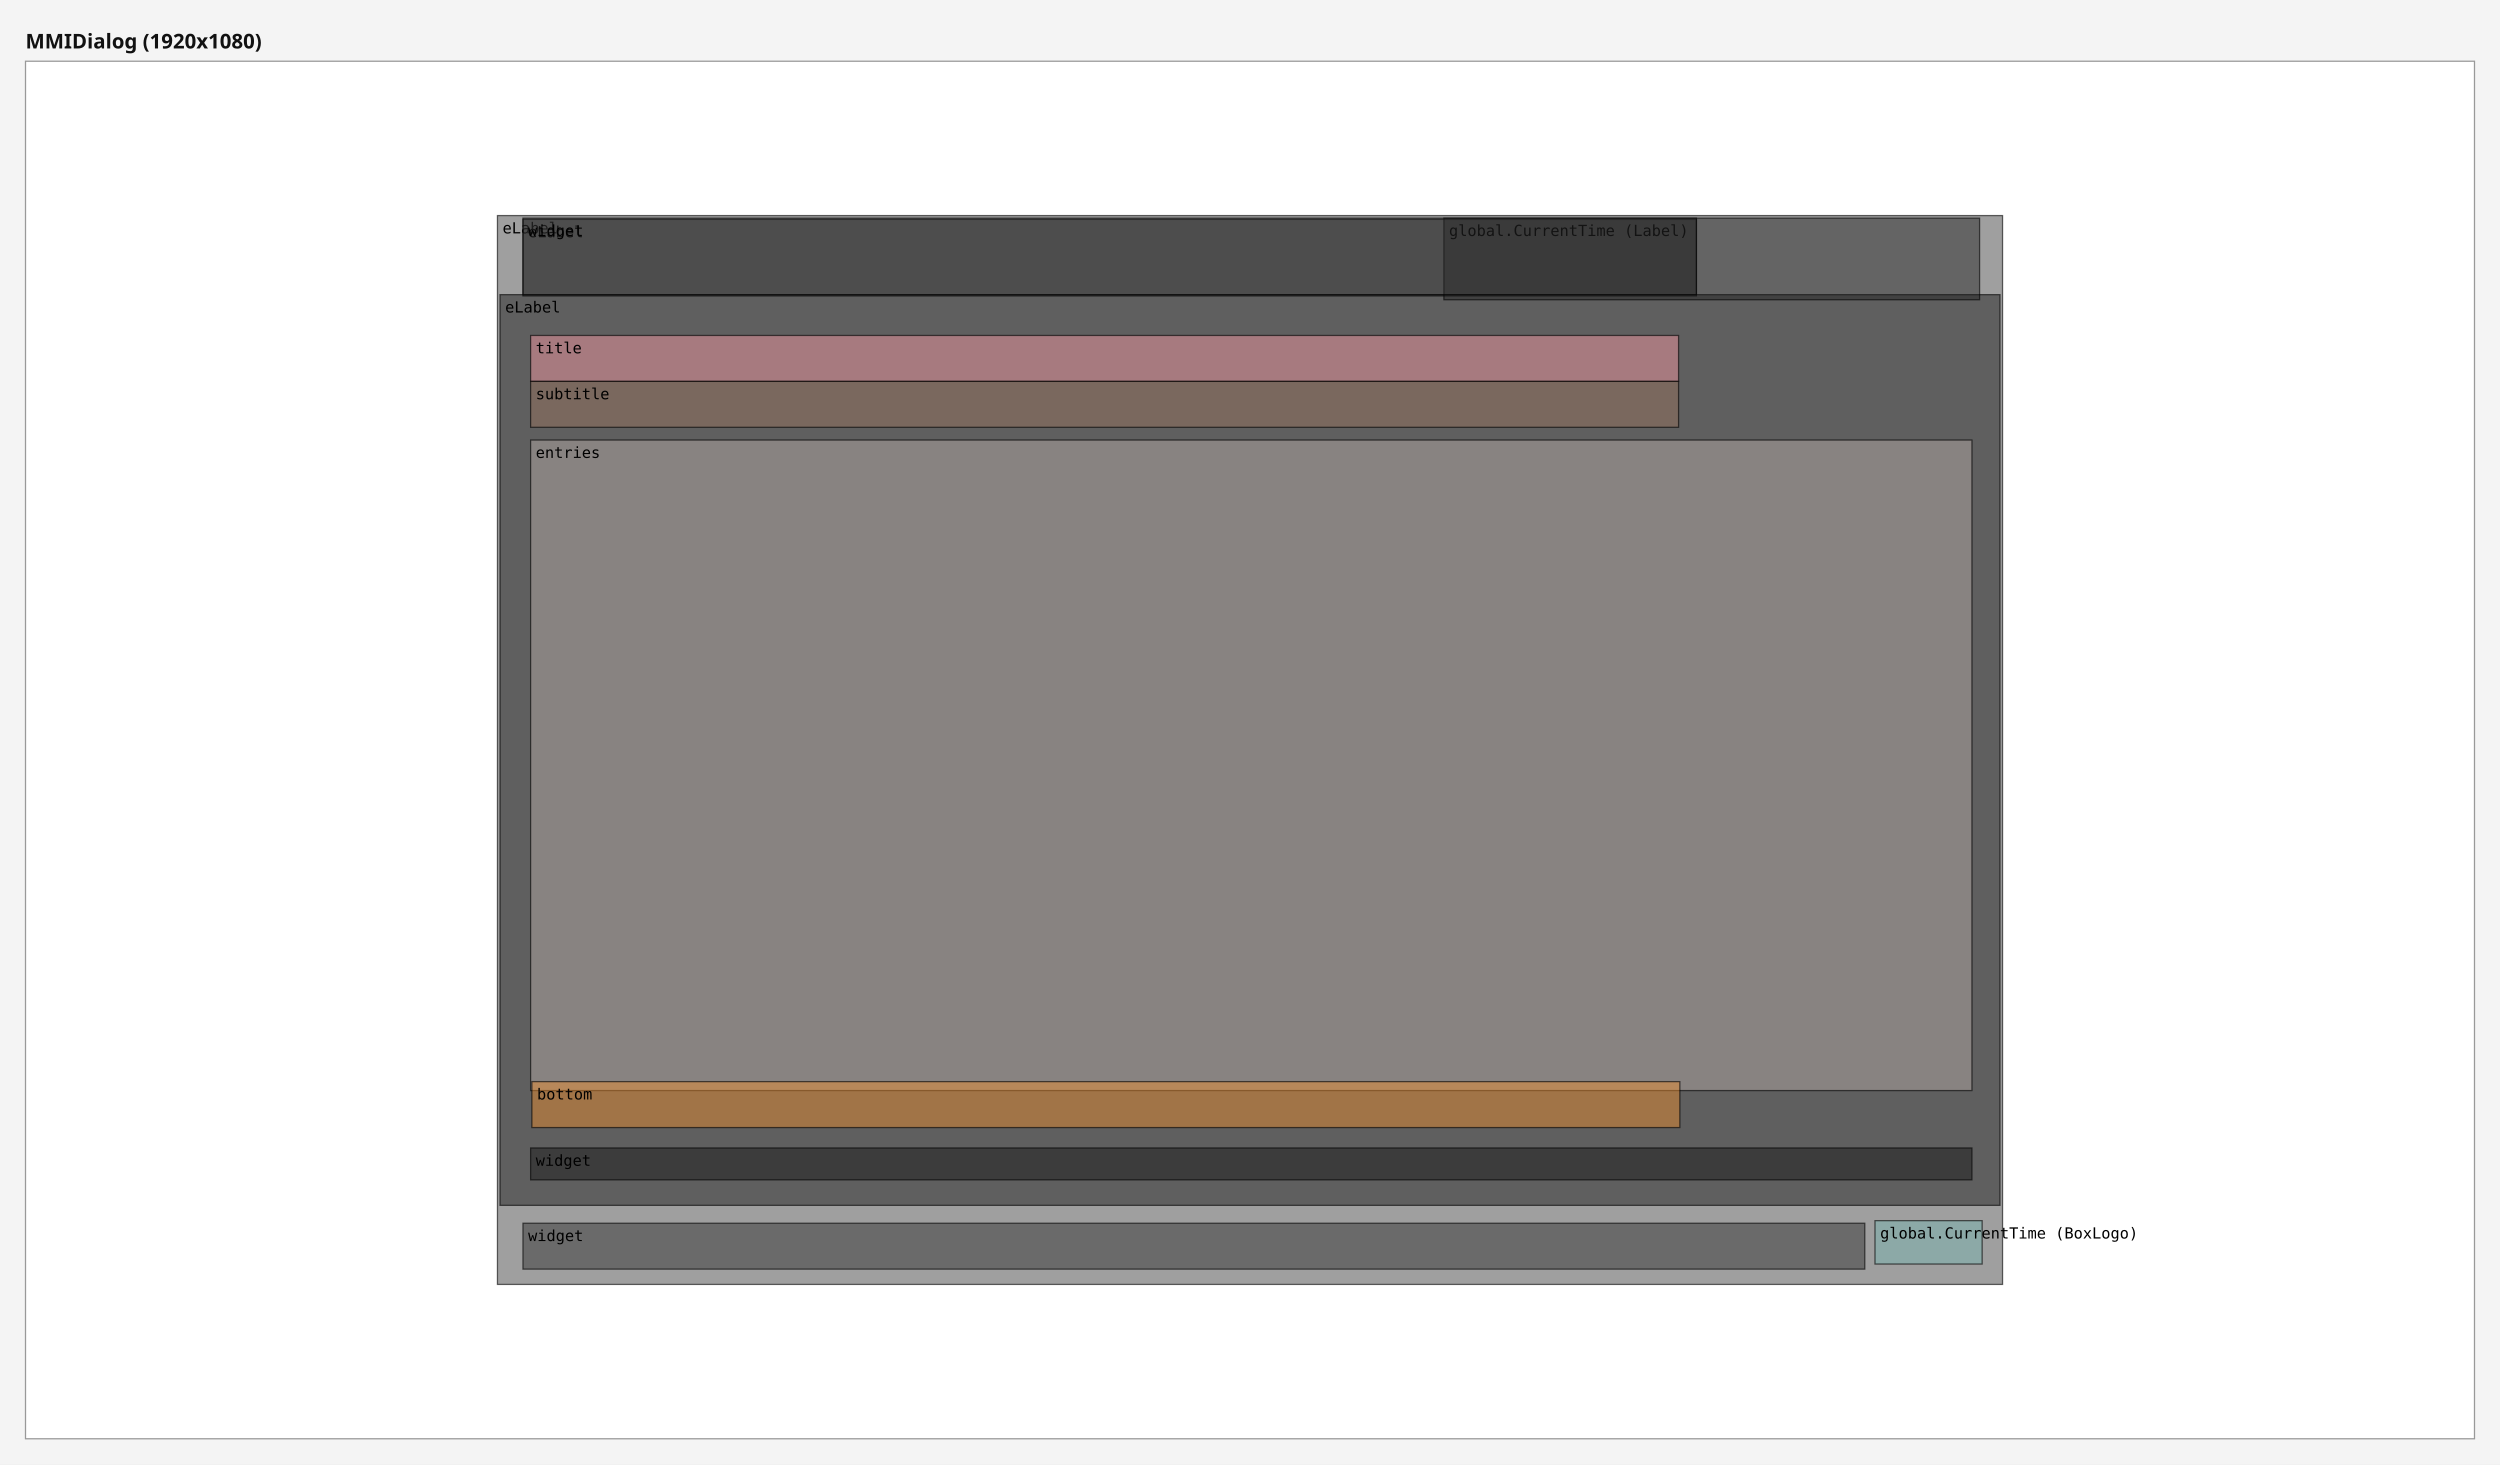
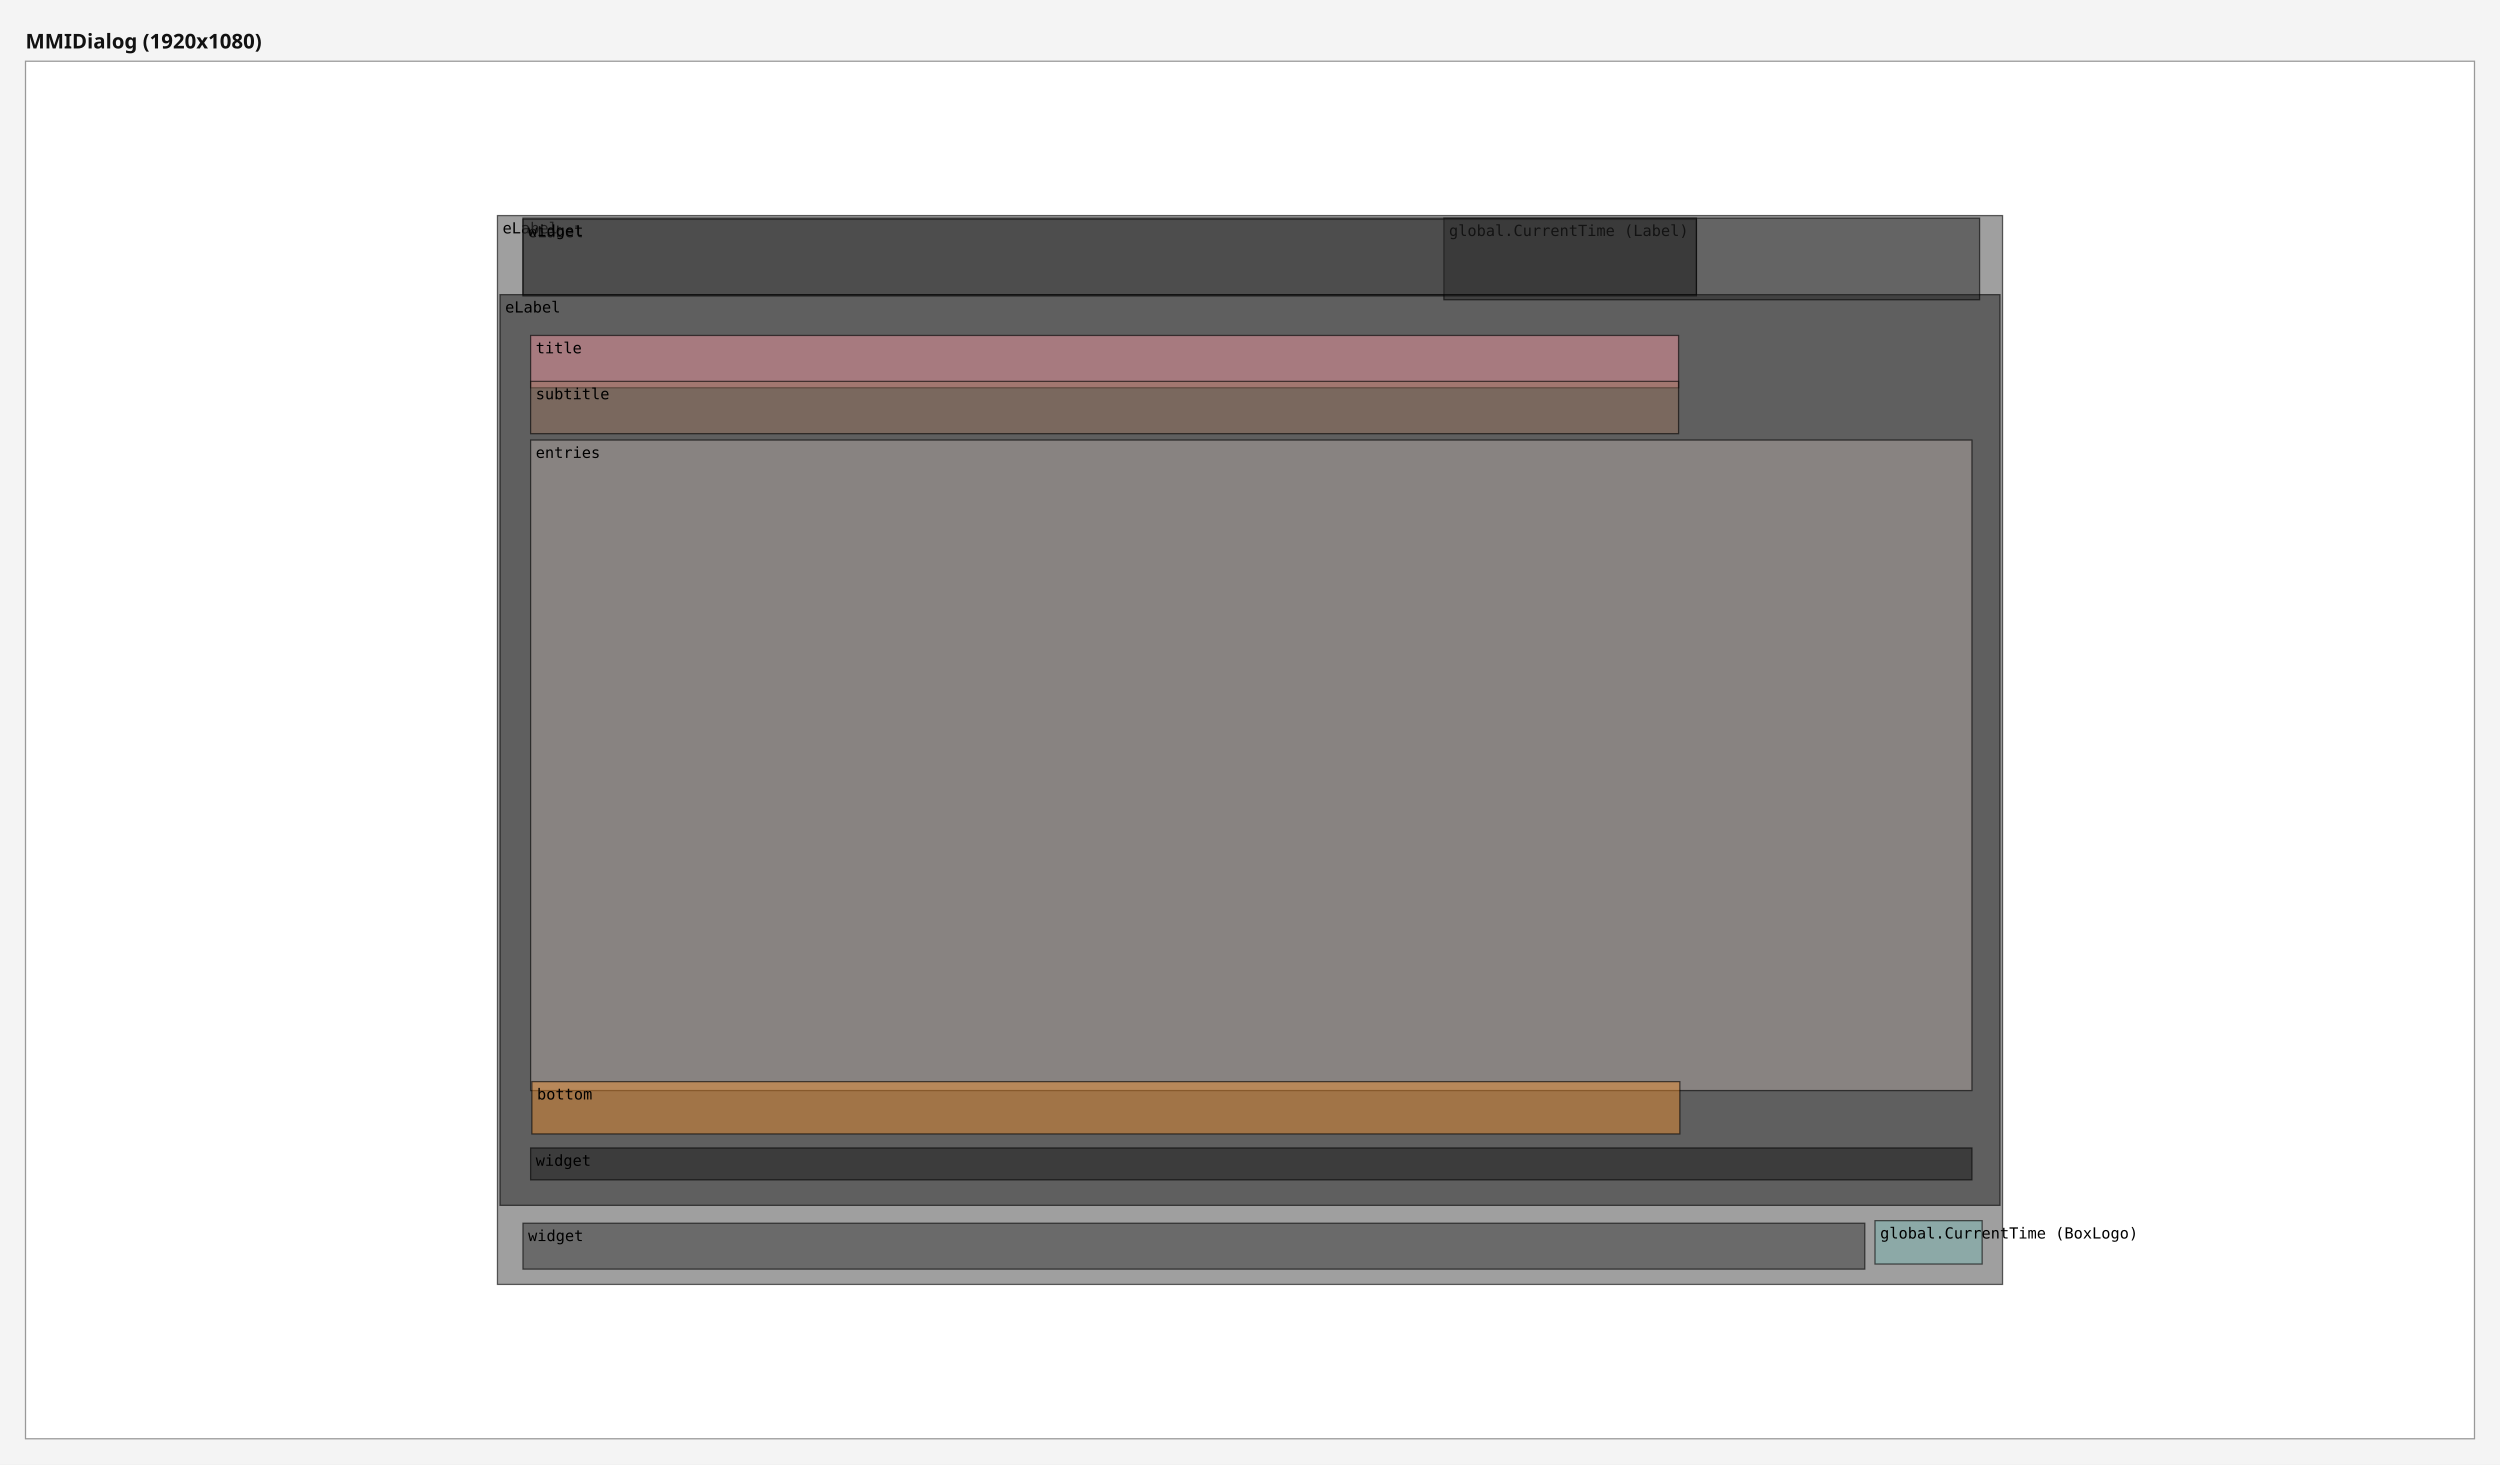
<svg xmlns="http://www.w3.org/2000/svg" width="1960" height="1148" viewBox="0 0 1960 1148">
  <rect x="0" y="0" width="1960" height="1148" fill="#f4f4f4" />
  <text x="20" y="38" font-family="sans-serif" font-size="16" font-weight="bold" fill="#111111">MMIDialog (1920x1080)</text>
  <g data-screen="0" transform="translate(20,48)">
    <rect x="0" y="0" width="1920" height="1080" fill="#ffffff" stroke="#999999" stroke-width="1" />
    <g>
      <rect data-ref="0:0" x="370" y="121" width="1180" height="838" fill="#2c2c2c" fill-opacity="0.45" stroke="#000000" stroke-opacity="0.6" stroke-width="1" />
      <text x="374" y="135" font-family="monospace" font-size="12" fill="#000000">eLabel</text>
    </g>
    <g>
      <rect data-ref="0:1" x="372" y="183" width="1176" height="714" fill="#121212" fill-opacity="0.45" stroke="#000000" stroke-opacity="0.6" stroke-width="1" />
      <text x="376" y="197" font-family="monospace" font-size="12" fill="#000000">eLabel</text>
    </g>
    <g>
      <rect data-ref="0:3" x="1450" y="909" width="84" height="34" fill="#76b7b2" fill-opacity="0.45" stroke="#000000" stroke-opacity="0.6" stroke-width="1" />
      <text x="1454" y="923" font-family="monospace" font-size="12" fill="#000000">global.CurrentTime (BoxLogo)</text>
    </g>
    <g>
-       <rect data-ref="0:7" x="396" y="215" width="900" height="36" fill="#ff9da7" fill-opacity="0.45" stroke="#000000" stroke-opacity="0.6" stroke-width="1" />
+       <rect data-ref="0:7" x="396" y="215" width="900" height="41" fill="#ff9da7" fill-opacity="0.45" stroke="#000000" stroke-opacity="0.6" stroke-width="1" />
      <text x="400" y="229" font-family="monospace" font-size="12" fill="#000000">title</text>
    </g>
    <g>
-       <rect data-ref="0:8" x="396" y="251" width="900" height="36" fill="#9c755f" fill-opacity="0.45" stroke="#000000" stroke-opacity="0.6" stroke-width="1" />
+       <rect data-ref="0:8" x="396" y="251" width="900" height="41" fill="#9c755f" fill-opacity="0.45" stroke="#000000" stroke-opacity="0.6" stroke-width="1" />
      <text x="400" y="265" font-family="monospace" font-size="12" fill="#000000">subtitle</text>
    </g>
    <g>
      <rect data-ref="0:9" x="396" y="297" width="1130" height="510" fill="#bab0ac" fill-opacity="0.45" stroke="#000000" stroke-opacity="0.6" stroke-width="1" />
      <text x="400" y="311" font-family="monospace" font-size="12" fill="#000000">entries</text>
    </g>
    <g>
      <rect data-ref="0:10" x="396" y="852" width="1130" height="25" fill="#121212" fill-opacity="0.45" stroke="#000000" stroke-opacity="0.6" stroke-width="1" />
      <text x="400" y="866" font-family="monospace" font-size="12" fill="#000000">widget</text>
    </g>
    <g>
-       <rect data-ref="0:11" x="397" y="800" width="900" height="36" fill="#f28e2b" fill-opacity="0.45" stroke="#000000" stroke-opacity="0.6" stroke-width="1" />
+       <rect data-ref="0:11" x="397" y="800" width="900" height="41" fill="#f28e2b" fill-opacity="0.45" stroke="#000000" stroke-opacity="0.6" stroke-width="1" />
      <text x="401" y="814" font-family="monospace" font-size="12" fill="#000000">bottom</text>
    </g>
    <g>
      <rect data-ref="0:2" x="390" y="911" width="1052" height="36" fill="#2c2c2c" fill-opacity="0.45" stroke="#000000" stroke-opacity="0.6" stroke-width="1" />
      <text x="394" y="925" font-family="monospace" font-size="12" fill="#000000">widget</text>
    </g>
    <g>
      <rect data-ref="0:5" x="390" y="124" width="920" height="60" fill="#2c2c2c" fill-opacity="0.45" stroke="#000000" stroke-opacity="0.6" stroke-width="1" />
      <text x="394" y="138" font-family="monospace" font-size="12" fill="#000000">eLabel</text>
    </g>
    <g>
      <rect data-ref="0:4" x="1112" y="123" width="420" height="64" fill="#1d1d1d" fill-opacity="0.45" stroke="#000000" stroke-opacity="0.6" stroke-width="1" />
      <text x="1116" y="137" font-family="monospace" font-size="12" fill="#000000">global.CurrentTime (Label)</text>
    </g>
    <g>
      <rect data-ref="0:6" x="390" y="123" width="920" height="60" fill="#2c2c2c" fill-opacity="0.45" stroke="#000000" stroke-opacity="0.6" stroke-width="1" />
      <text x="394" y="137" font-family="monospace" font-size="12" fill="#000000">widget</text>
    </g>
  </g>
</svg>
